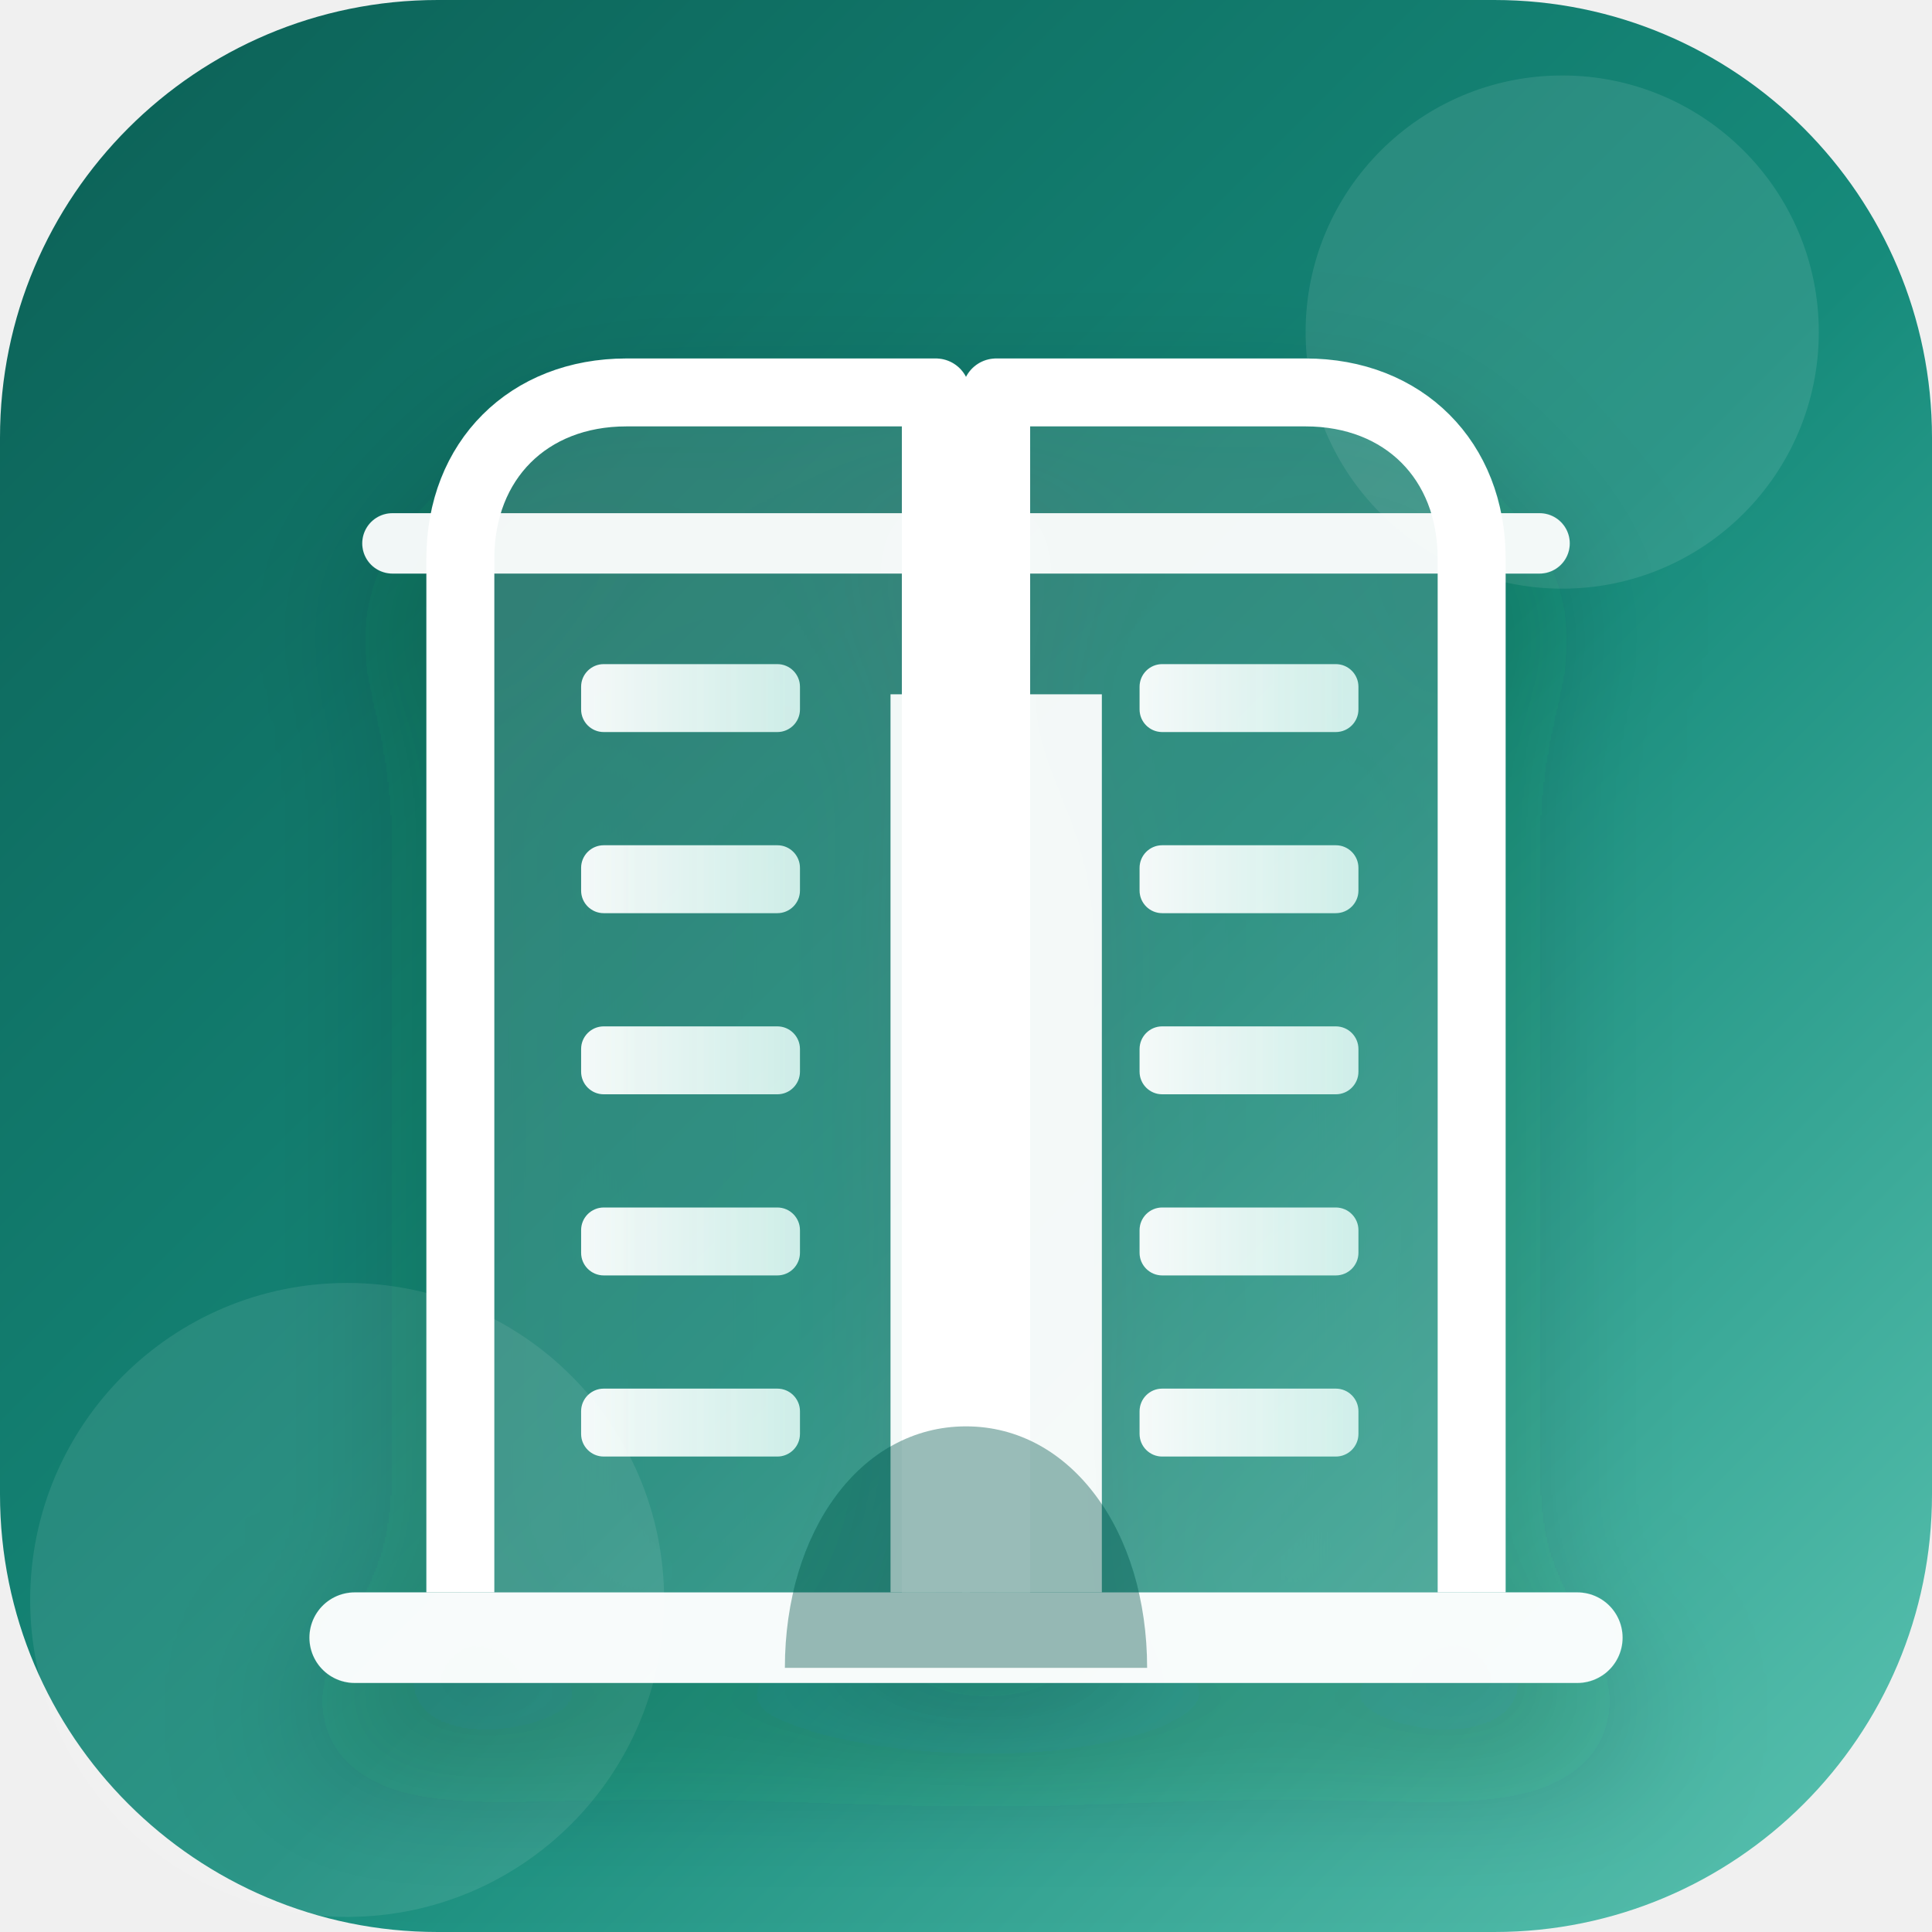
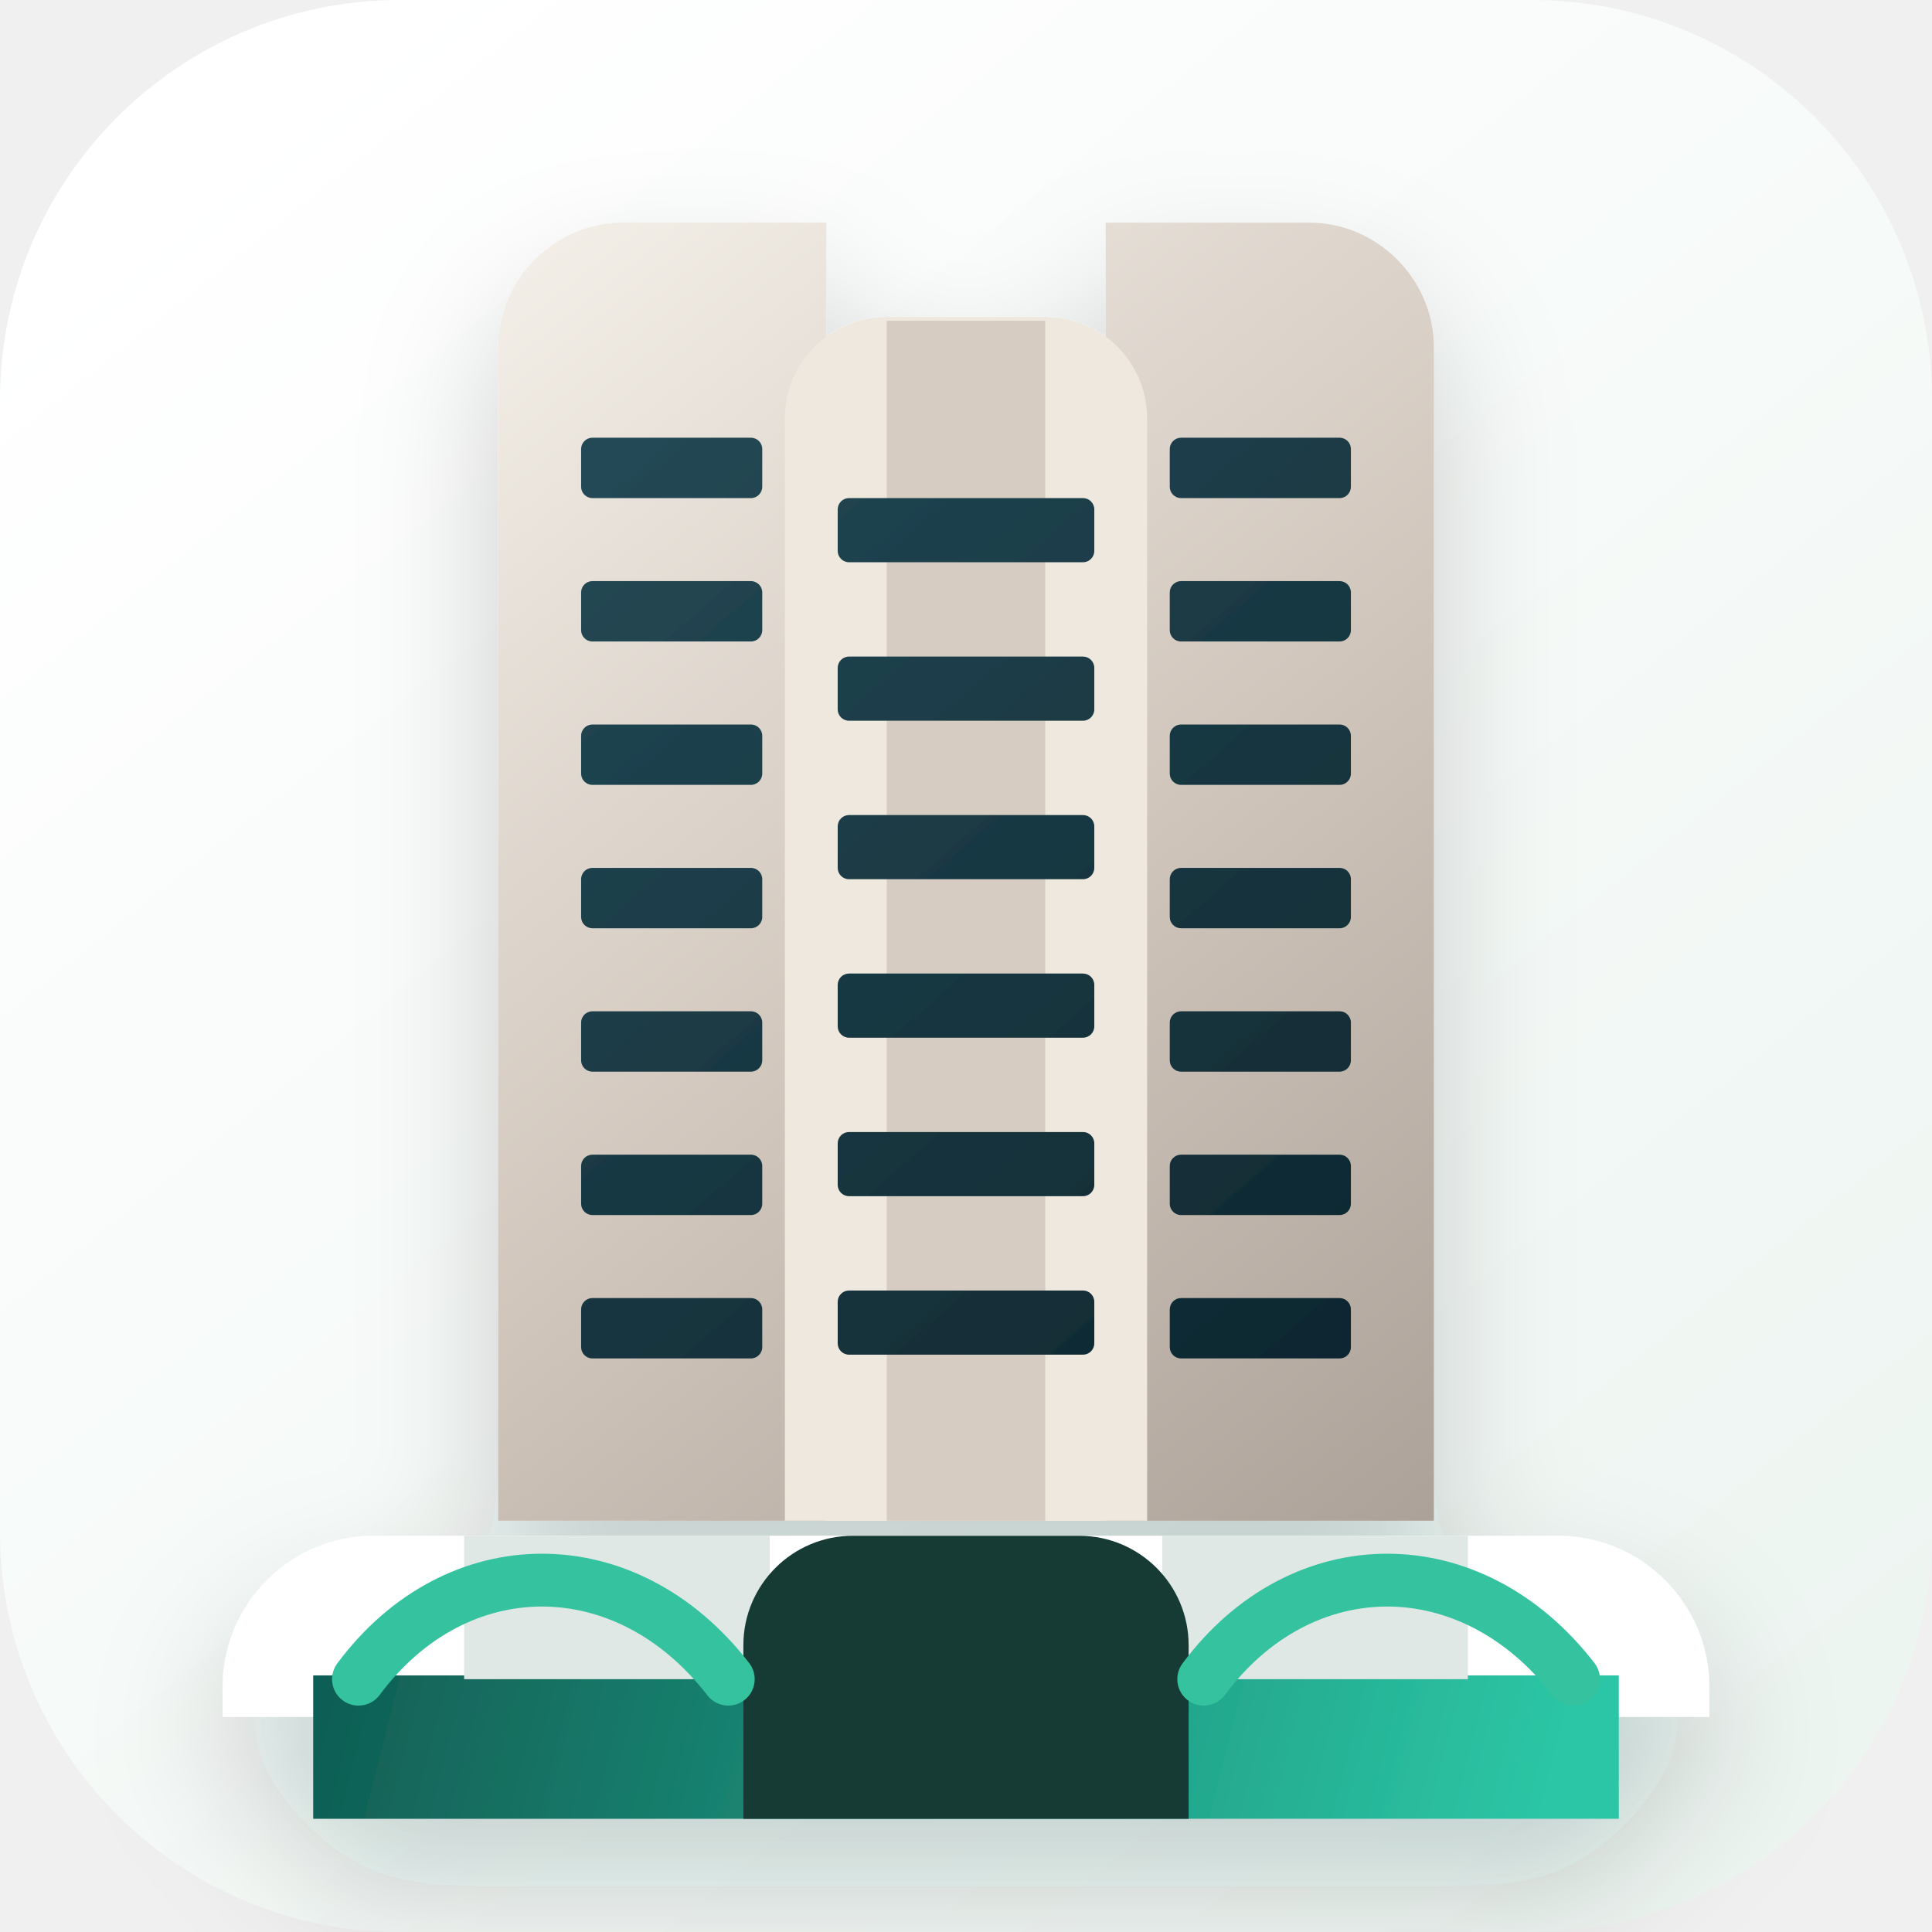
- <svg xmlns="http://www.w3.org/2000/svg" viewBox="0 0 256 256" role="img" aria-label="Condomínio Vitória Régia">
+ <svg xmlns="http://www.w3.org/2000/svg" viewBox="0 0 512 512" role="img" aria-label="Condomínio Vitória Régia">
  <defs>
-     <linearGradient id="vrbg" x1="0" y1="0" x2="1" y2="1">
-       <stop offset="0" stop-color="#0b5f55" />
-       <stop offset="0.55" stop-color="#168b7b" />
-       <stop offset="1" stop-color="#5dc5b3" />
+     <linearGradient id="bg" x1="70" y1="24" x2="442" y2="490" gradientUnits="userSpaceOnUse">
+       <stop stop-color="#ffffff" />
+       <stop offset="1" stop-color="#edf5f1" />
    </linearGradient>
-     <linearGradient id="vrglass" x1="0" y1="0" x2="1" y2="0">
-       <stop offset="0" stop-color="#ffffff" stop-opacity="0.95" />
-       <stop offset="1" stop-color="#dff8f3" stop-opacity="0.90" />
+     <linearGradient id="tower" x1="113" y1="68" x2="389" y2="414" gradientUnits="userSpaceOnUse">
+       <stop stop-color="#f5f1ea" />
+       <stop offset=".55" stop-color="#cfc4ba" />
+       <stop offset="1" stop-color="#a99f96" />
    </linearGradient>
-     <filter id="shadow" x="-20%" y="-20%" width="140%" height="140%">
-       <feDropShadow dx="0" dy="10" stdDeviation="10" flood-color="#082d28" flood-opacity="0.28" />
+     <linearGradient id="glass" x1="151" y1="113" x2="361" y2="354" gradientUnits="userSpaceOnUse">
+       <stop stop-color="#244a56" />
+       <stop offset="1" stop-color="#0e2730" />
+     </linearGradient>
+     <linearGradient id="accent" x1="104" y1="383" x2="414" y2="462" gradientUnits="userSpaceOnUse">
+       <stop stop-color="#105f55" />
+       <stop offset="1" stop-color="#2cc6a5" />
+     </linearGradient>
+     <filter id="s" x="-20%" y="-20%" width="140%" height="140%">
+       <feDropShadow dx="0" dy="18" stdDeviation="18" flood-color="#0f332d" flood-opacity=".18" />
    </filter>
  </defs>
-   <rect width="256" height="256" rx="58" fill="url(#vrbg)" />
-   <circle cx="207" cy="44" r="34" fill="#ffffff" opacity="0.10" />
-   <circle cx="46" cy="212" r="42" fill="#ffffff" opacity="0.09" />
-   <g filter="url(#shadow)">
-     <path d="M47 217h162" fill="none" stroke="#ffffff" stroke-width="12" stroke-linecap="round" opacity="0.96" />
-     <path d="M61 211V74c0-13 9-22 22-22h41v159" fill="rgba(255,255,255,.08)" stroke="#ffffff" stroke-width="9" stroke-linejoin="round" />
-     <path d="M132 211V52h41c13 0 22 9 22 22v137" fill="rgba(255,255,255,.08)" stroke="#ffffff" stroke-width="9" stroke-linejoin="round" />
-     <path d="M118 211V92h28v119" fill="#ffffff" opacity="0.94" />
-     <path d="M52 72h73" stroke="#ffffff" stroke-width="8" stroke-linecap="round" opacity="0.94" />
-     <path d="M131 72h73" stroke="#ffffff" stroke-width="8" stroke-linecap="round" opacity="0.94" />
-     <g fill="url(#vrglass)">
-       <rect x="77" y="88" width="29" height="9" rx="3" />
-       <rect x="77" y="112" width="29" height="9" rx="3" />
-       <rect x="77" y="136" width="29" height="9" rx="3" />
-       <rect x="77" y="160" width="29" height="9" rx="3" />
-       <rect x="77" y="184" width="29" height="9" rx="3" />
-       <rect x="151" y="88" width="29" height="9" rx="3" />
-       <rect x="151" y="112" width="29" height="9" rx="3" />
-       <rect x="151" y="136" width="29" height="9" rx="3" />
-       <rect x="151" y="160" width="29" height="9" rx="3" />
-       <rect x="151" y="184" width="29" height="9" rx="3" />
+   <rect width="512" height="512" rx="106" fill="url(#bg)" />
+   <g filter="url(#s)">
+     <path d="M99 407h314c22 0 40 18 40 40v8H59v-8c0-22 18-40 40-40z" fill="#ffffff" />
+     <path d="M83 444h346v38H83z" fill="url(#accent)" />
+     <path d="M132 92c0-18 15-33 33-33h54v344h-87z" fill="url(#tower)" />
+     <path d="M293 59h54c18 0 33 15 33 33v311h-87z" fill="url(#tower)" />
+     <path d="M208 111c0-15 12-27 27-27h42c15 0 27 12 27 27v292h-96z" fill="#eee8df" />
+     <path d="M235 85h42v318h-42z" fill="#d6ccc2" />
+     <g fill="url(#glass)">
+       <rect x="154" y="116" width="48" height="16" rx="3" />
+       <rect x="154" y="154" width="48" height="16" rx="3" />
+       <rect x="154" y="192" width="48" height="16" rx="3" />
+       <rect x="154" y="230" width="48" height="16" rx="3" />
+       <rect x="154" y="268" width="48" height="16" rx="3" />
+       <rect x="154" y="306" width="48" height="16" rx="3" />
+       <rect x="154" y="344" width="48" height="16" rx="3" />
+       <rect x="310" y="116" width="48" height="16" rx="3" />
+       <rect x="310" y="154" width="48" height="16" rx="3" />
+       <rect x="310" y="192" width="48" height="16" rx="3" />
+       <rect x="310" y="230" width="48" height="16" rx="3" />
+       <rect x="310" y="268" width="48" height="16" rx="3" />
+       <rect x="310" y="306" width="48" height="16" rx="3" />
+       <rect x="310" y="344" width="48" height="16" rx="3" />
+       <rect x="222" y="132" width="68" height="17" rx="3" />
+       <rect x="222" y="174" width="68" height="17" rx="3" />
+       <rect x="222" y="216" width="68" height="17" rx="3" />
+       <rect x="222" y="258" width="68" height="17" rx="3" />
+       <rect x="222" y="300" width="68" height="17" rx="3" />
+       <rect x="222" y="342" width="68" height="17" rx="3" />
    </g>
-     <path d="M104 221c0-18 10-32 24-32s24 14 24 32" fill="#0b5f55" opacity="0.42" />
+     <path d="M123 407h81v38h-81zM308 407h81v38h-81z" fill="#dfe8e5" />
+     <path d="M226 407h60c16 0 29 13 29 29v46H197v-46c0-16 13-29 29-29z" fill="#173b35" />
+     <path d="M95 445c26-35 71-35 98 0M319 445c26-35 71-35 98 0" fill="none" stroke="#34c29f" stroke-width="14" stroke-linecap="round" />
  </g>
</svg>
